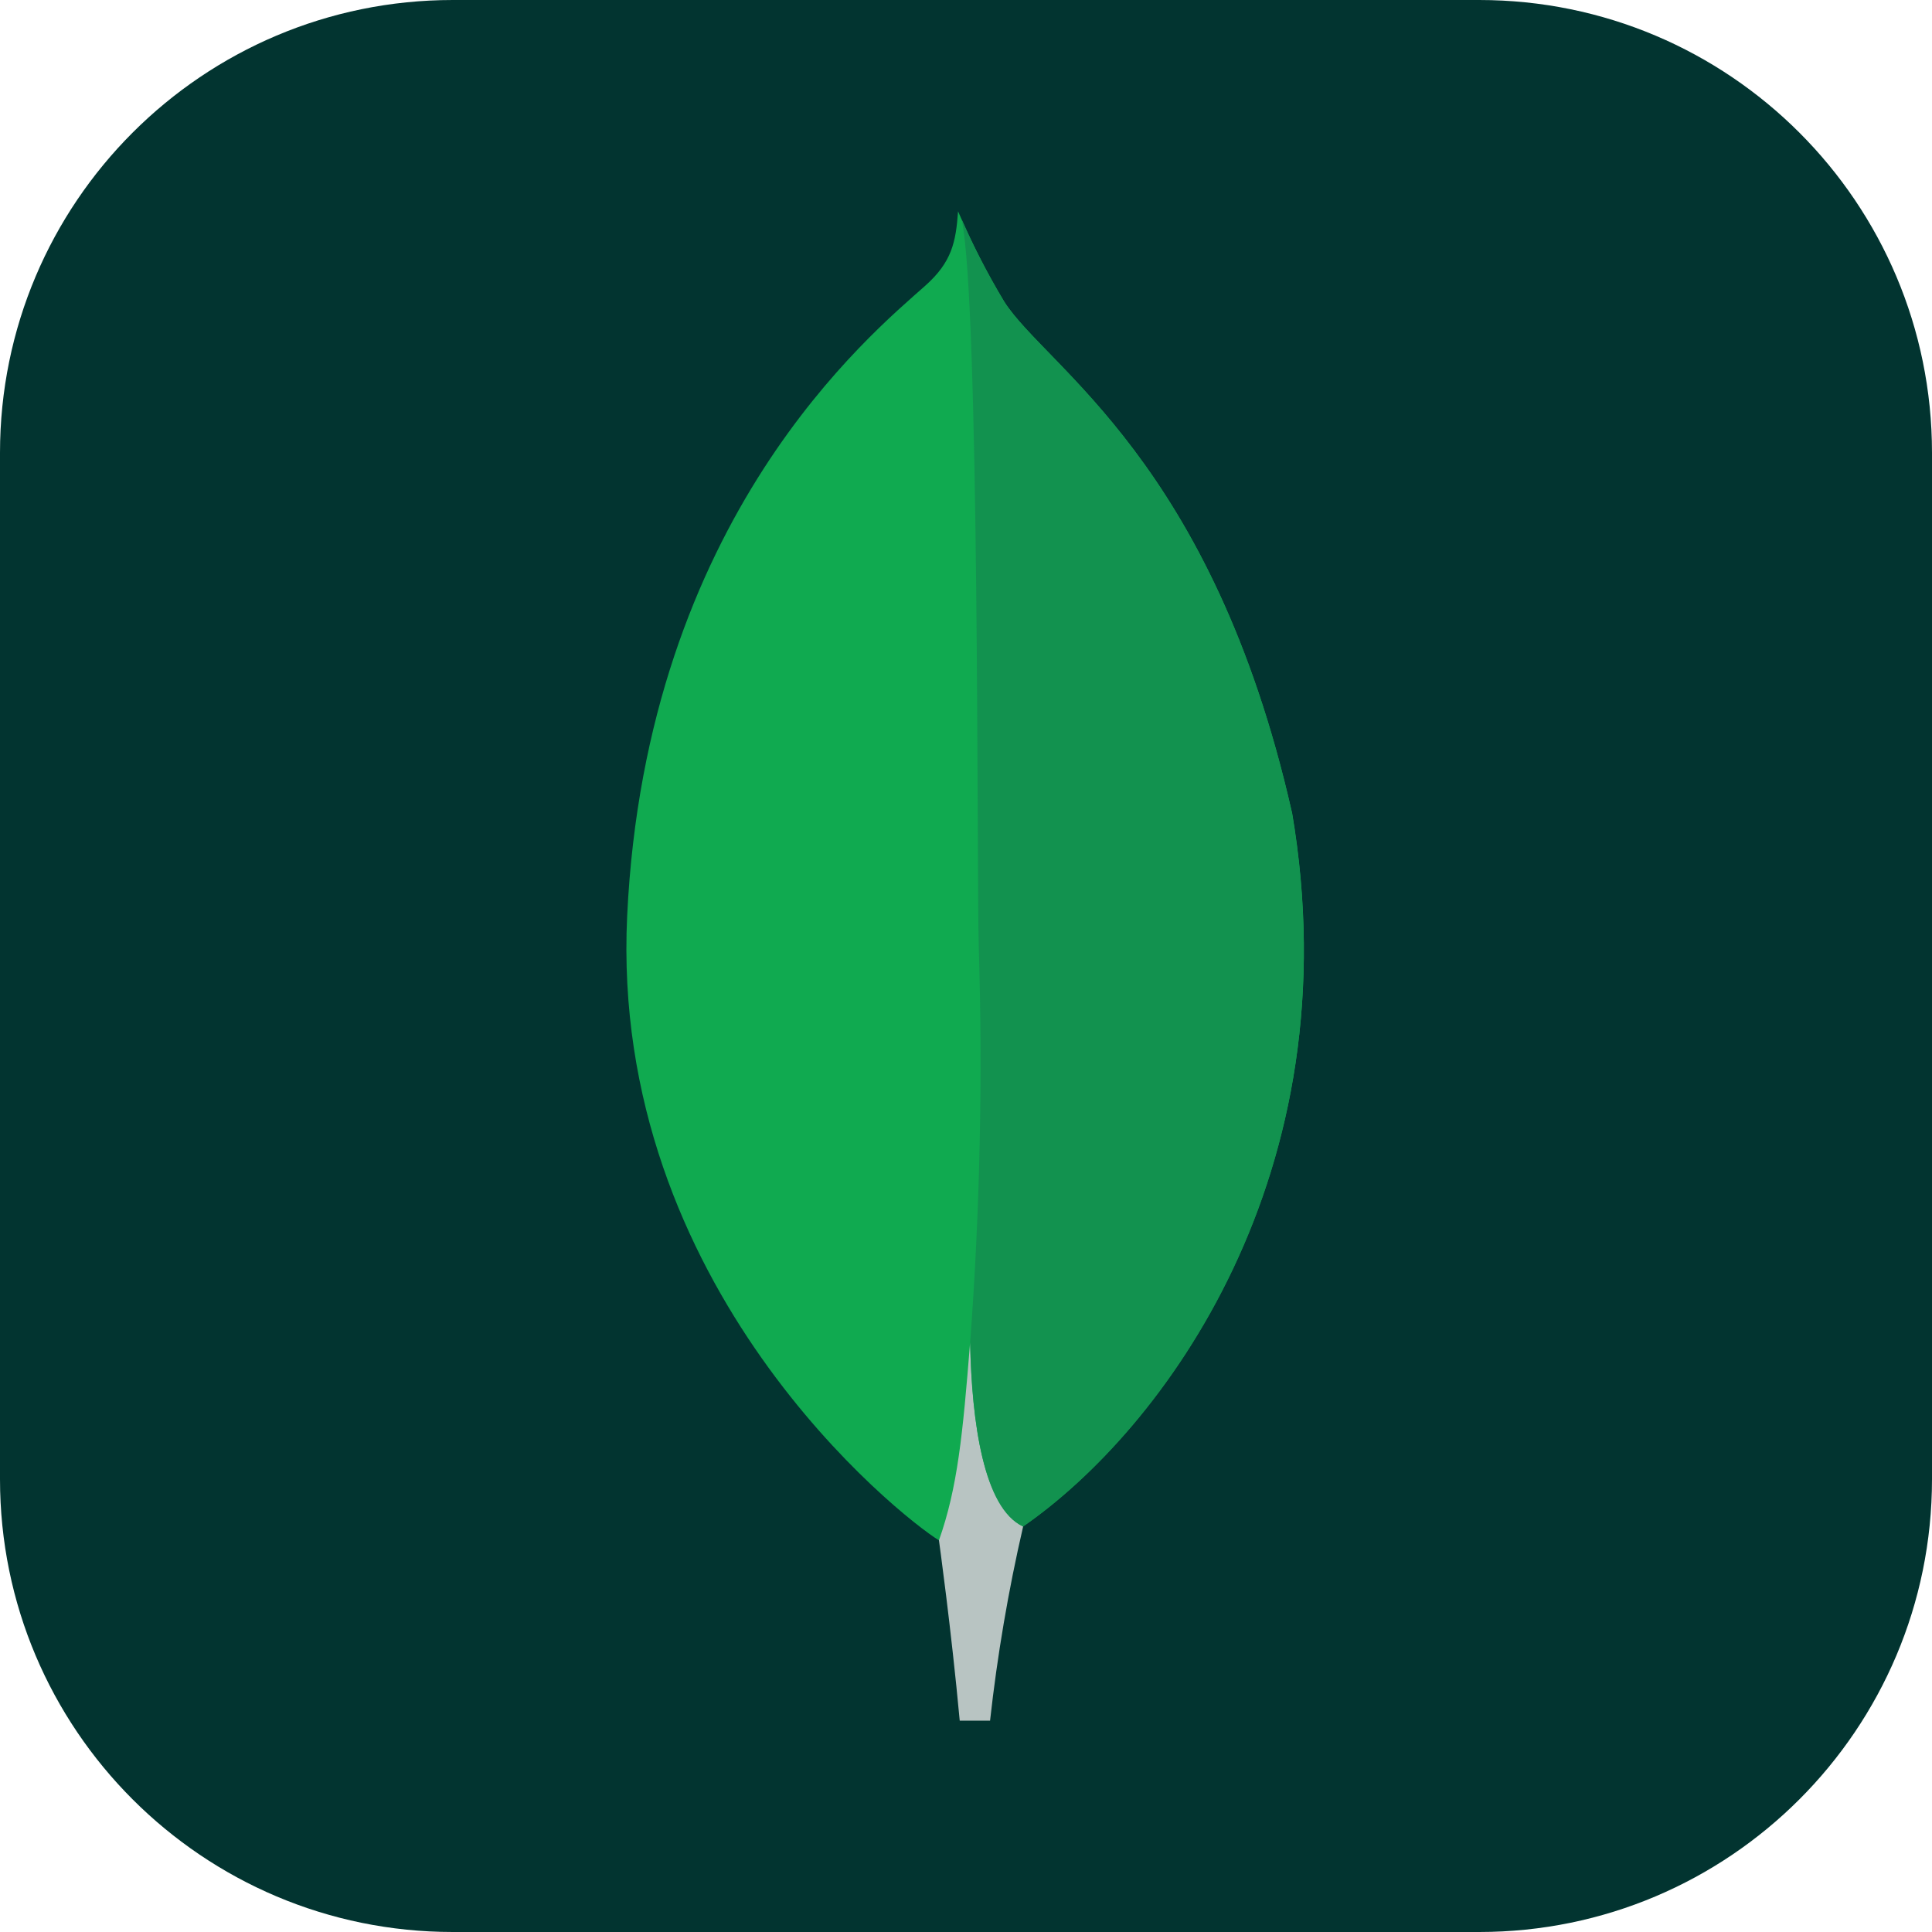
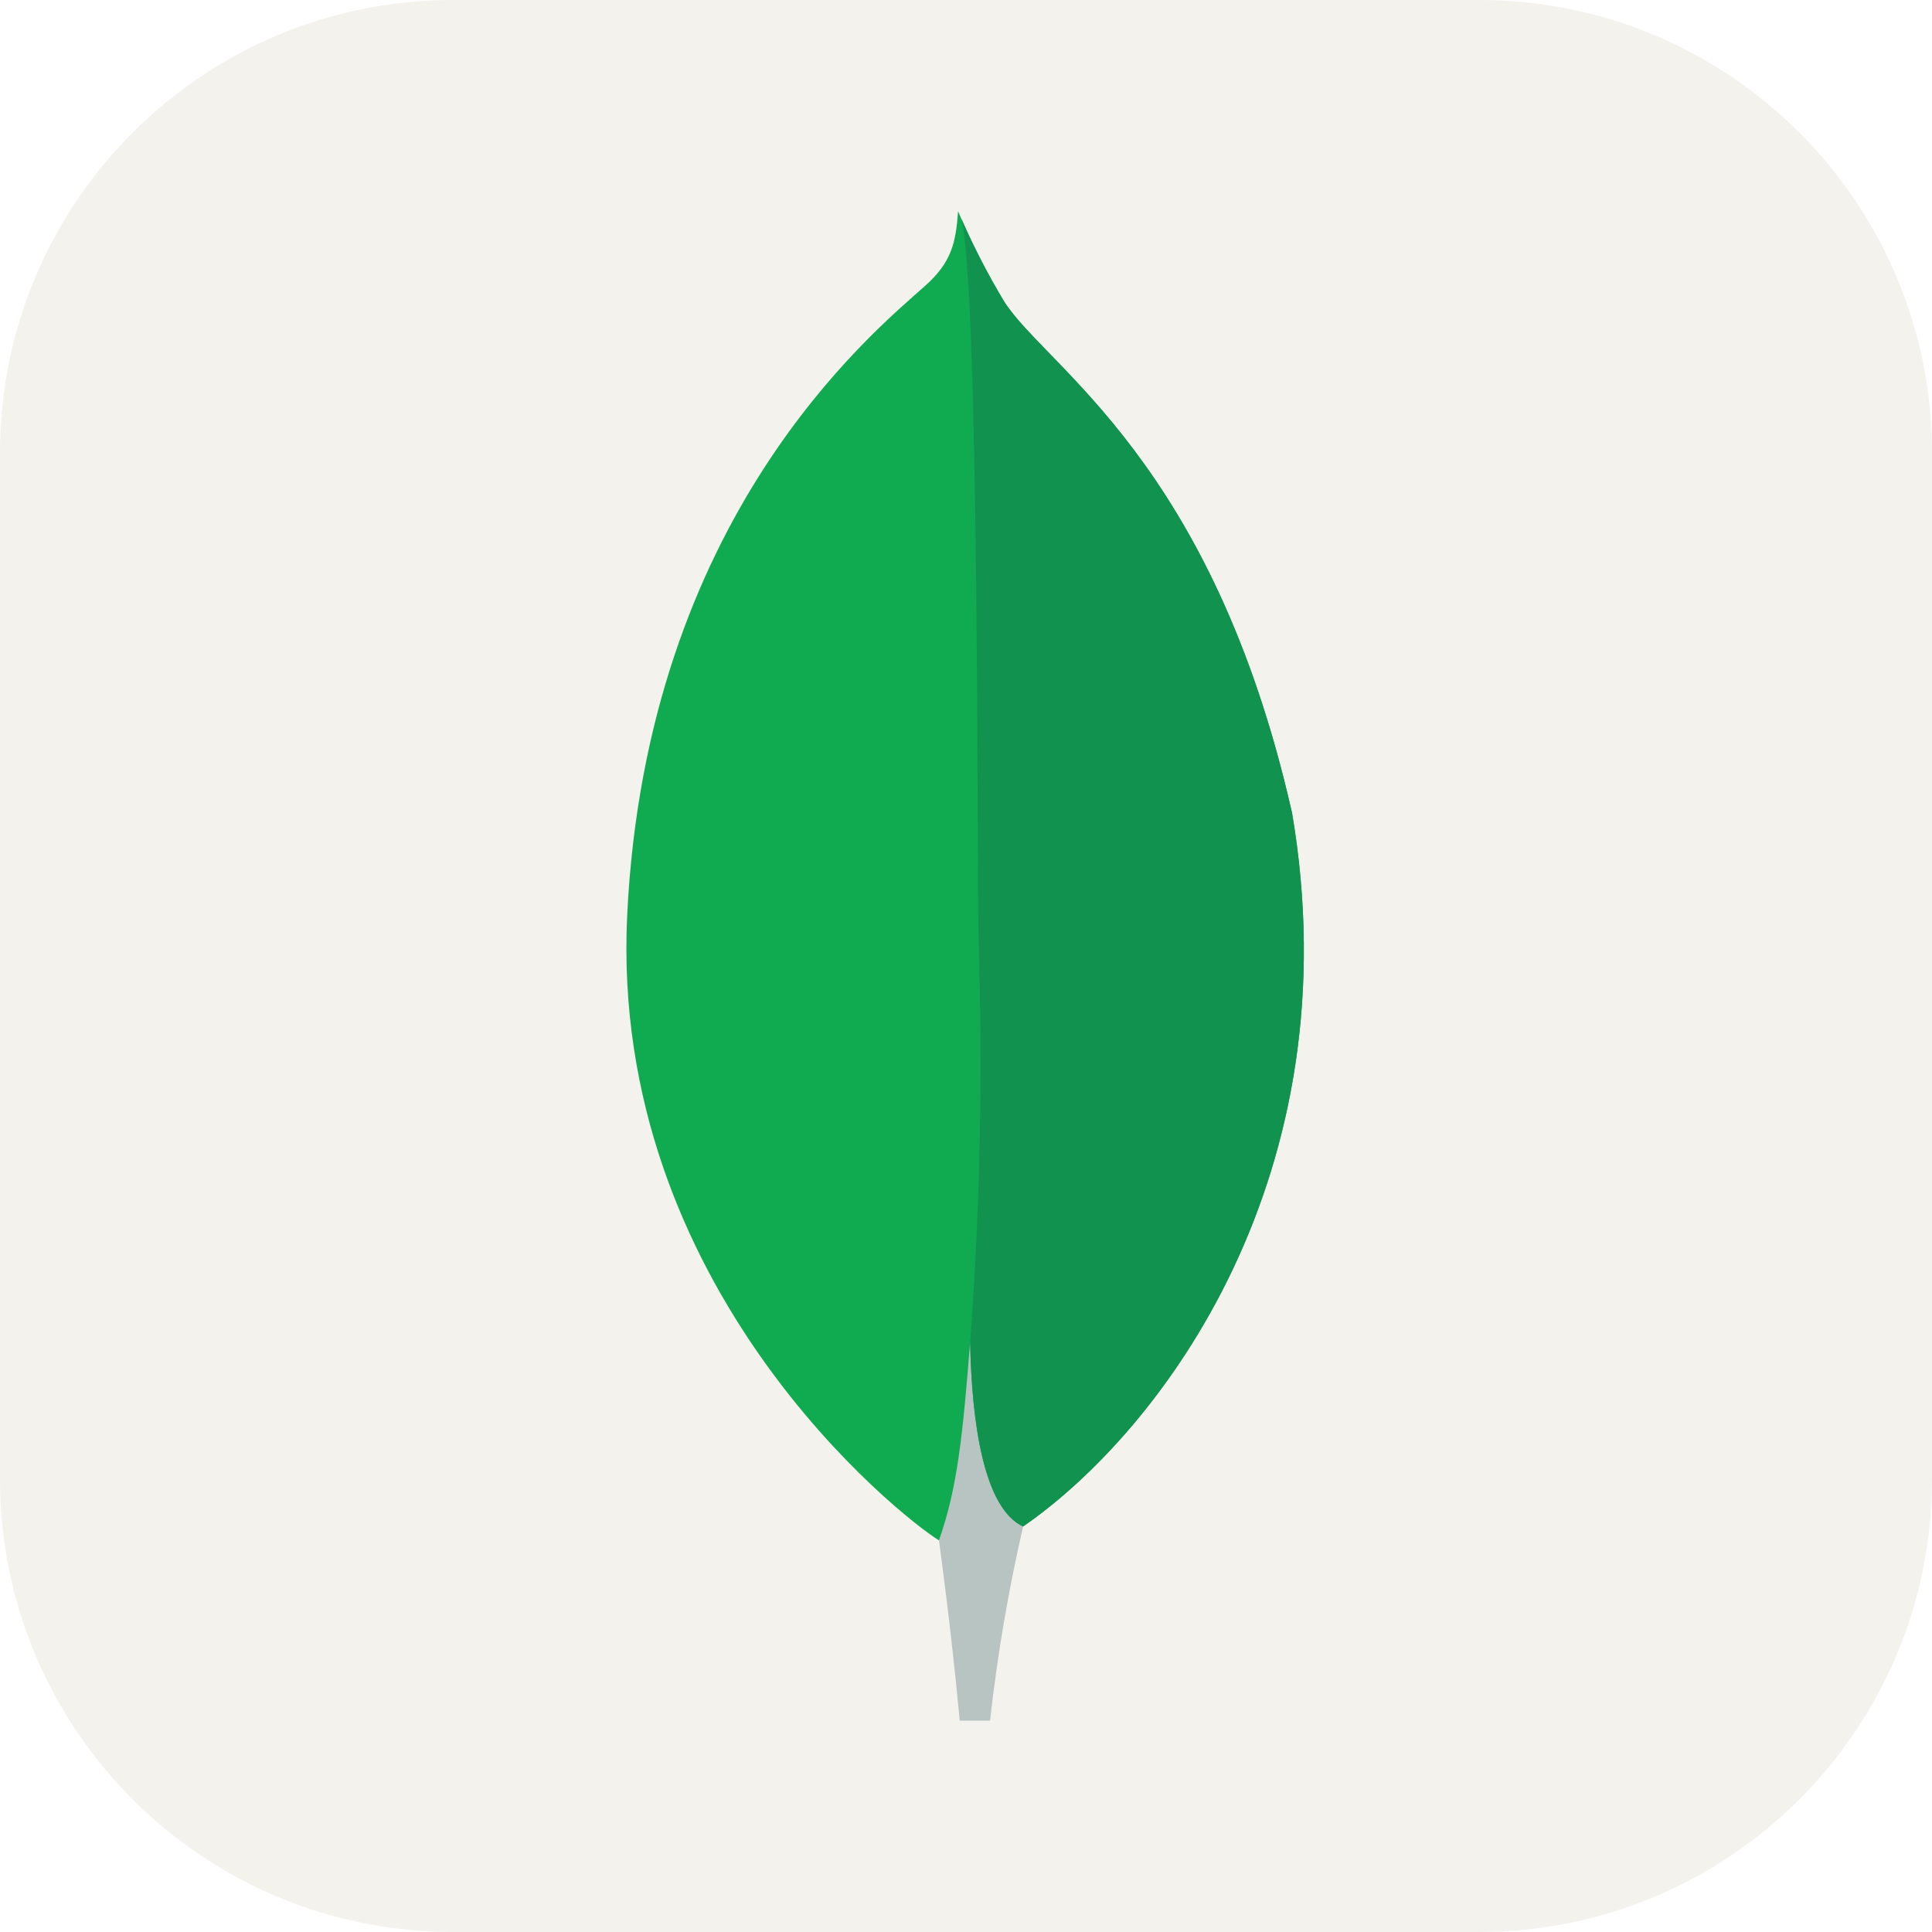
<svg xmlns="http://www.w3.org/2000/svg" width="256" height="256" fill="none" viewBox="0 0 256 256">
-   <rect width="256" height="256" fill="#023430" rx="60" />
+   <rect width="256" height="256" fill="#F4F2ED" rx="60" />
  <path fill="#10AA50" d="M171.173 107.591C160.636 61.11 138.676 48.736 133.074 39.989C130.764 36.135 128.717 32.13 126.949 28C126.653 32.129 126.109 34.731 122.599 37.862C115.552 44.145 85.622 68.535 83.103 121.348C80.756 170.59 119.303 200.953 124.395 204.092C128.311 206.019 133.08 204.133 135.407 202.364C153.988 189.612 179.376 155.614 171.193 107.591" />
  <path fill="#B8C4C2" d="M128.545 177.871C127.575 190.059 126.88 197.141 124.416 204.106C124.416 204.106 126.033 215.709 127.169 228H131.188C132.147 219.345 133.61 210.753 135.572 202.268C130.369 199.708 128.745 188.566 128.545 177.871Z" />
  <path fill="#12924F" d="M135.565 202.275C130.307 199.846 128.786 188.469 128.552 177.871C129.852 160.388 130.231 142.849 129.688 125.326C129.412 116.132 129.818 40.168 127.423 29.046C129.062 32.813 130.949 36.466 133.074 39.982C138.676 48.736 160.643 61.11 171.173 107.591C179.376 155.532 154.126 189.44 135.565 202.275Z" />
</svg>
